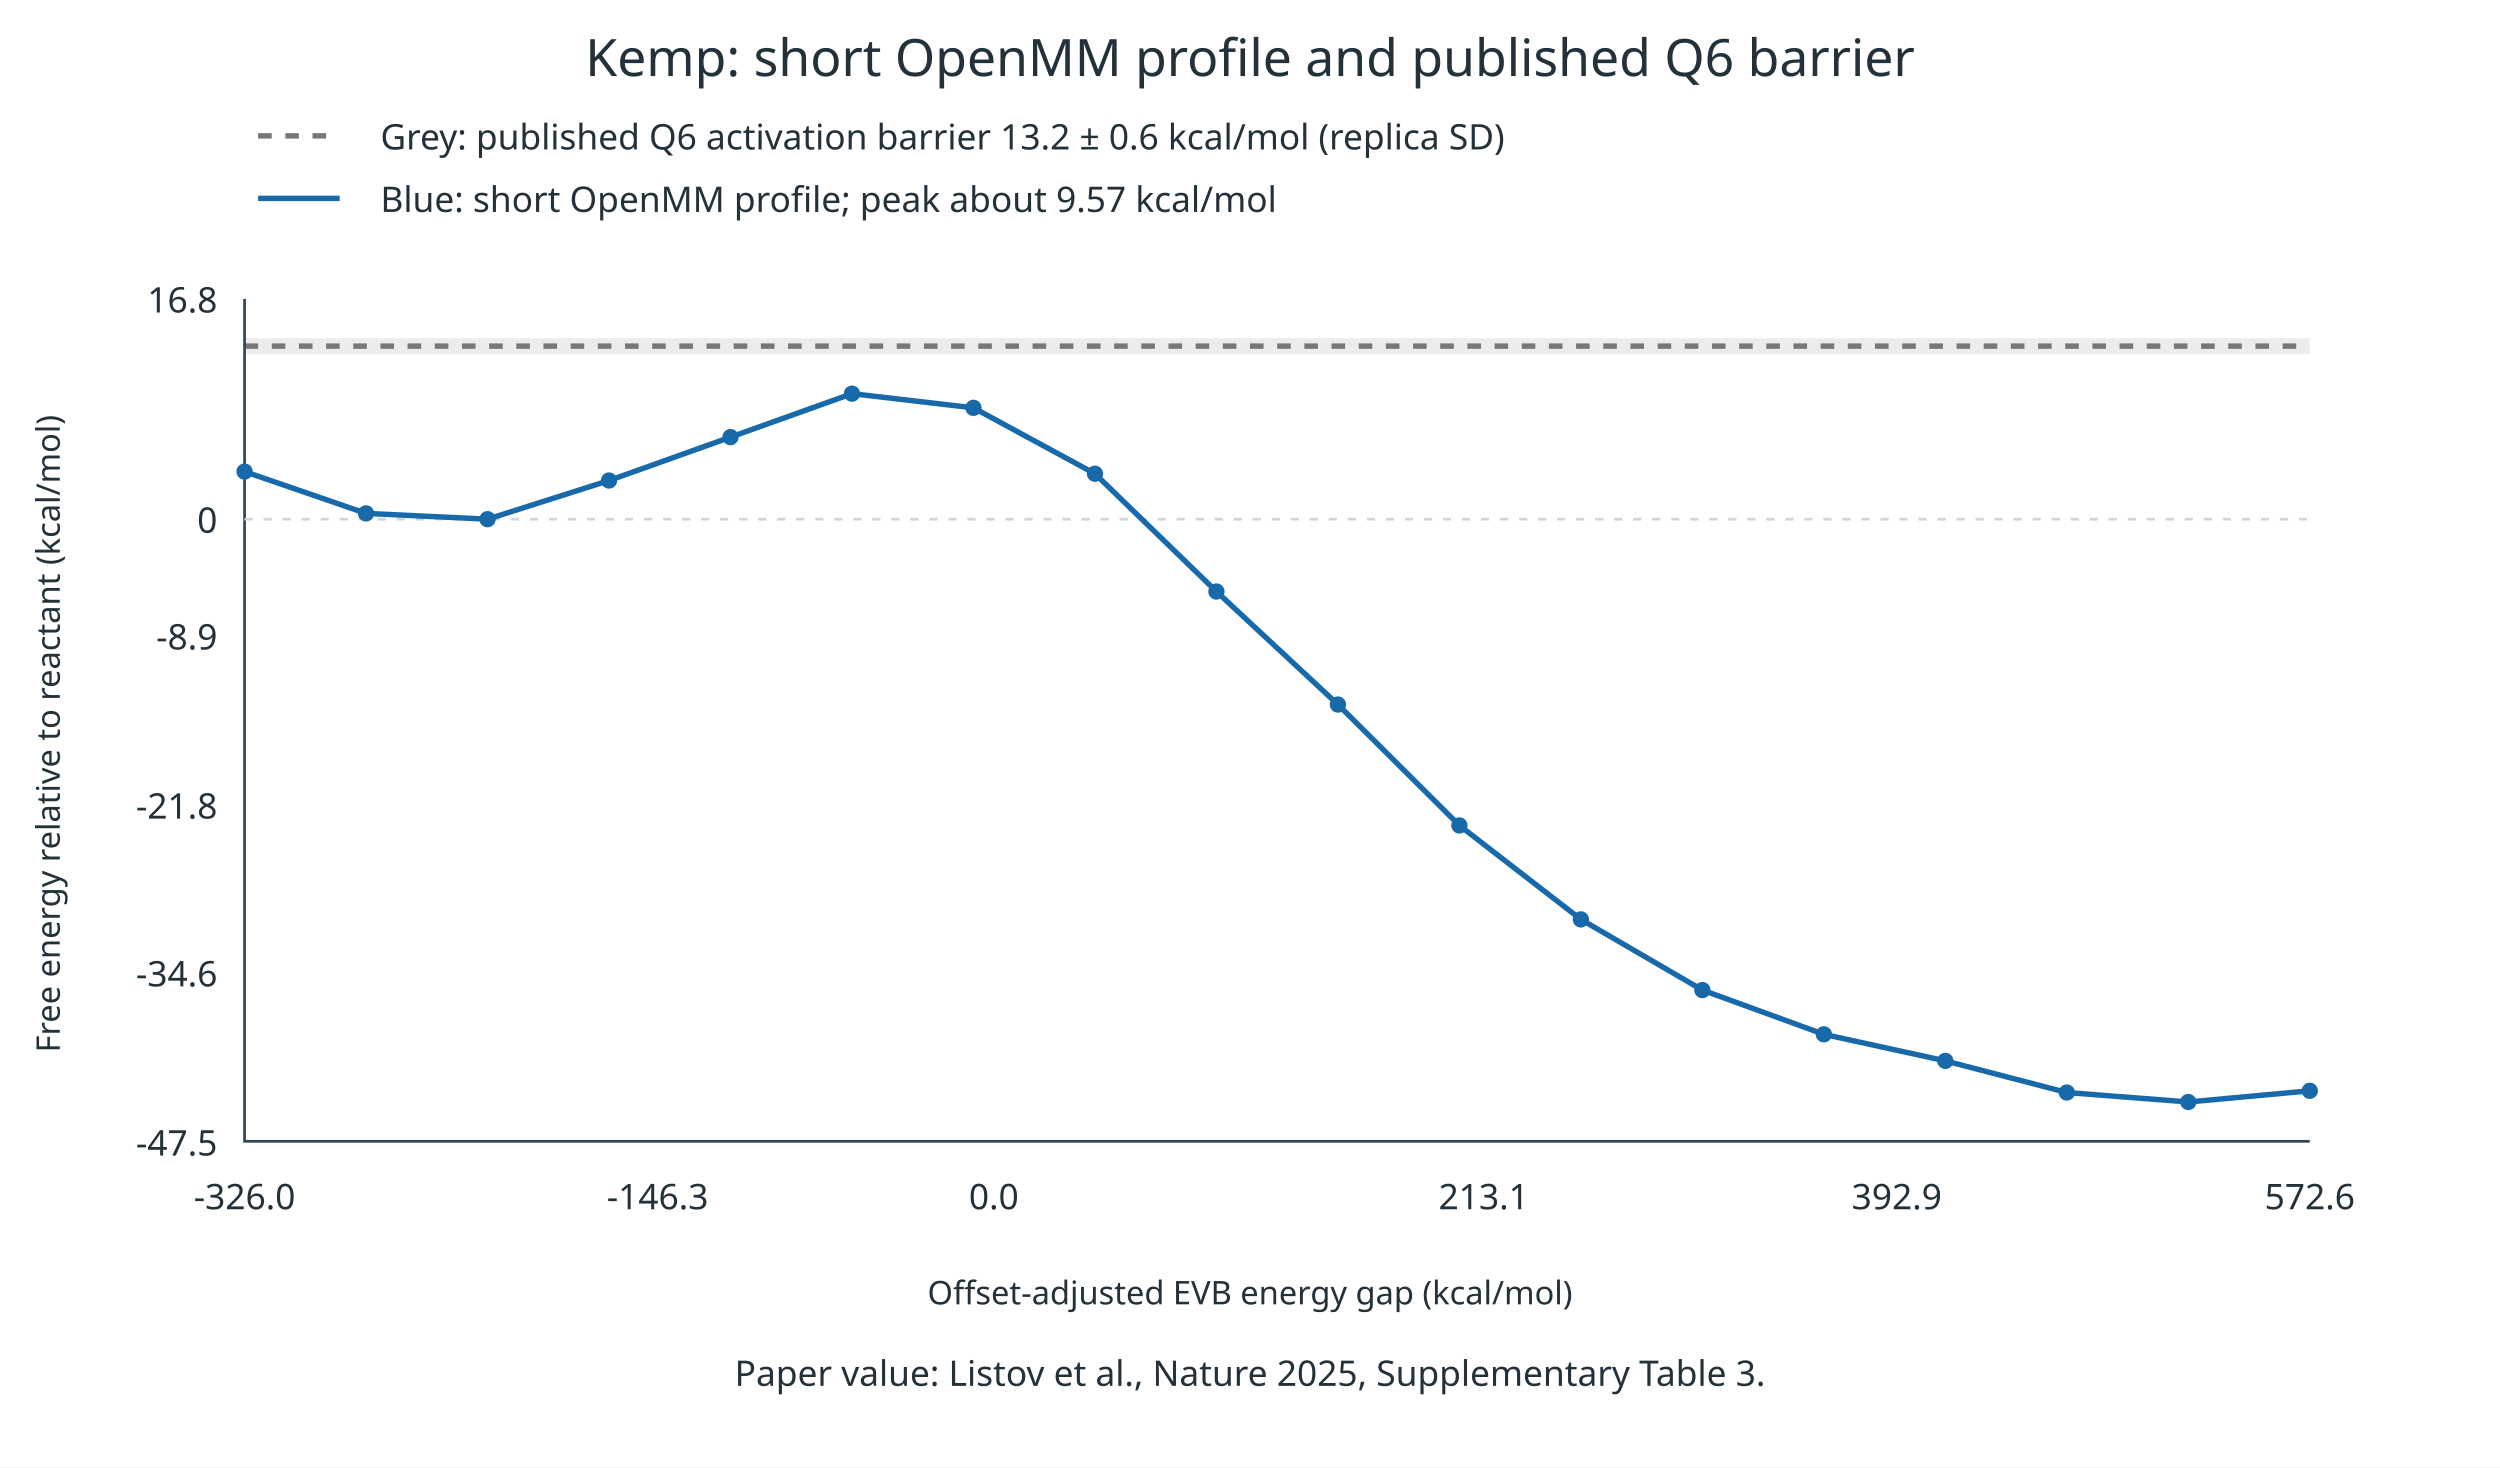
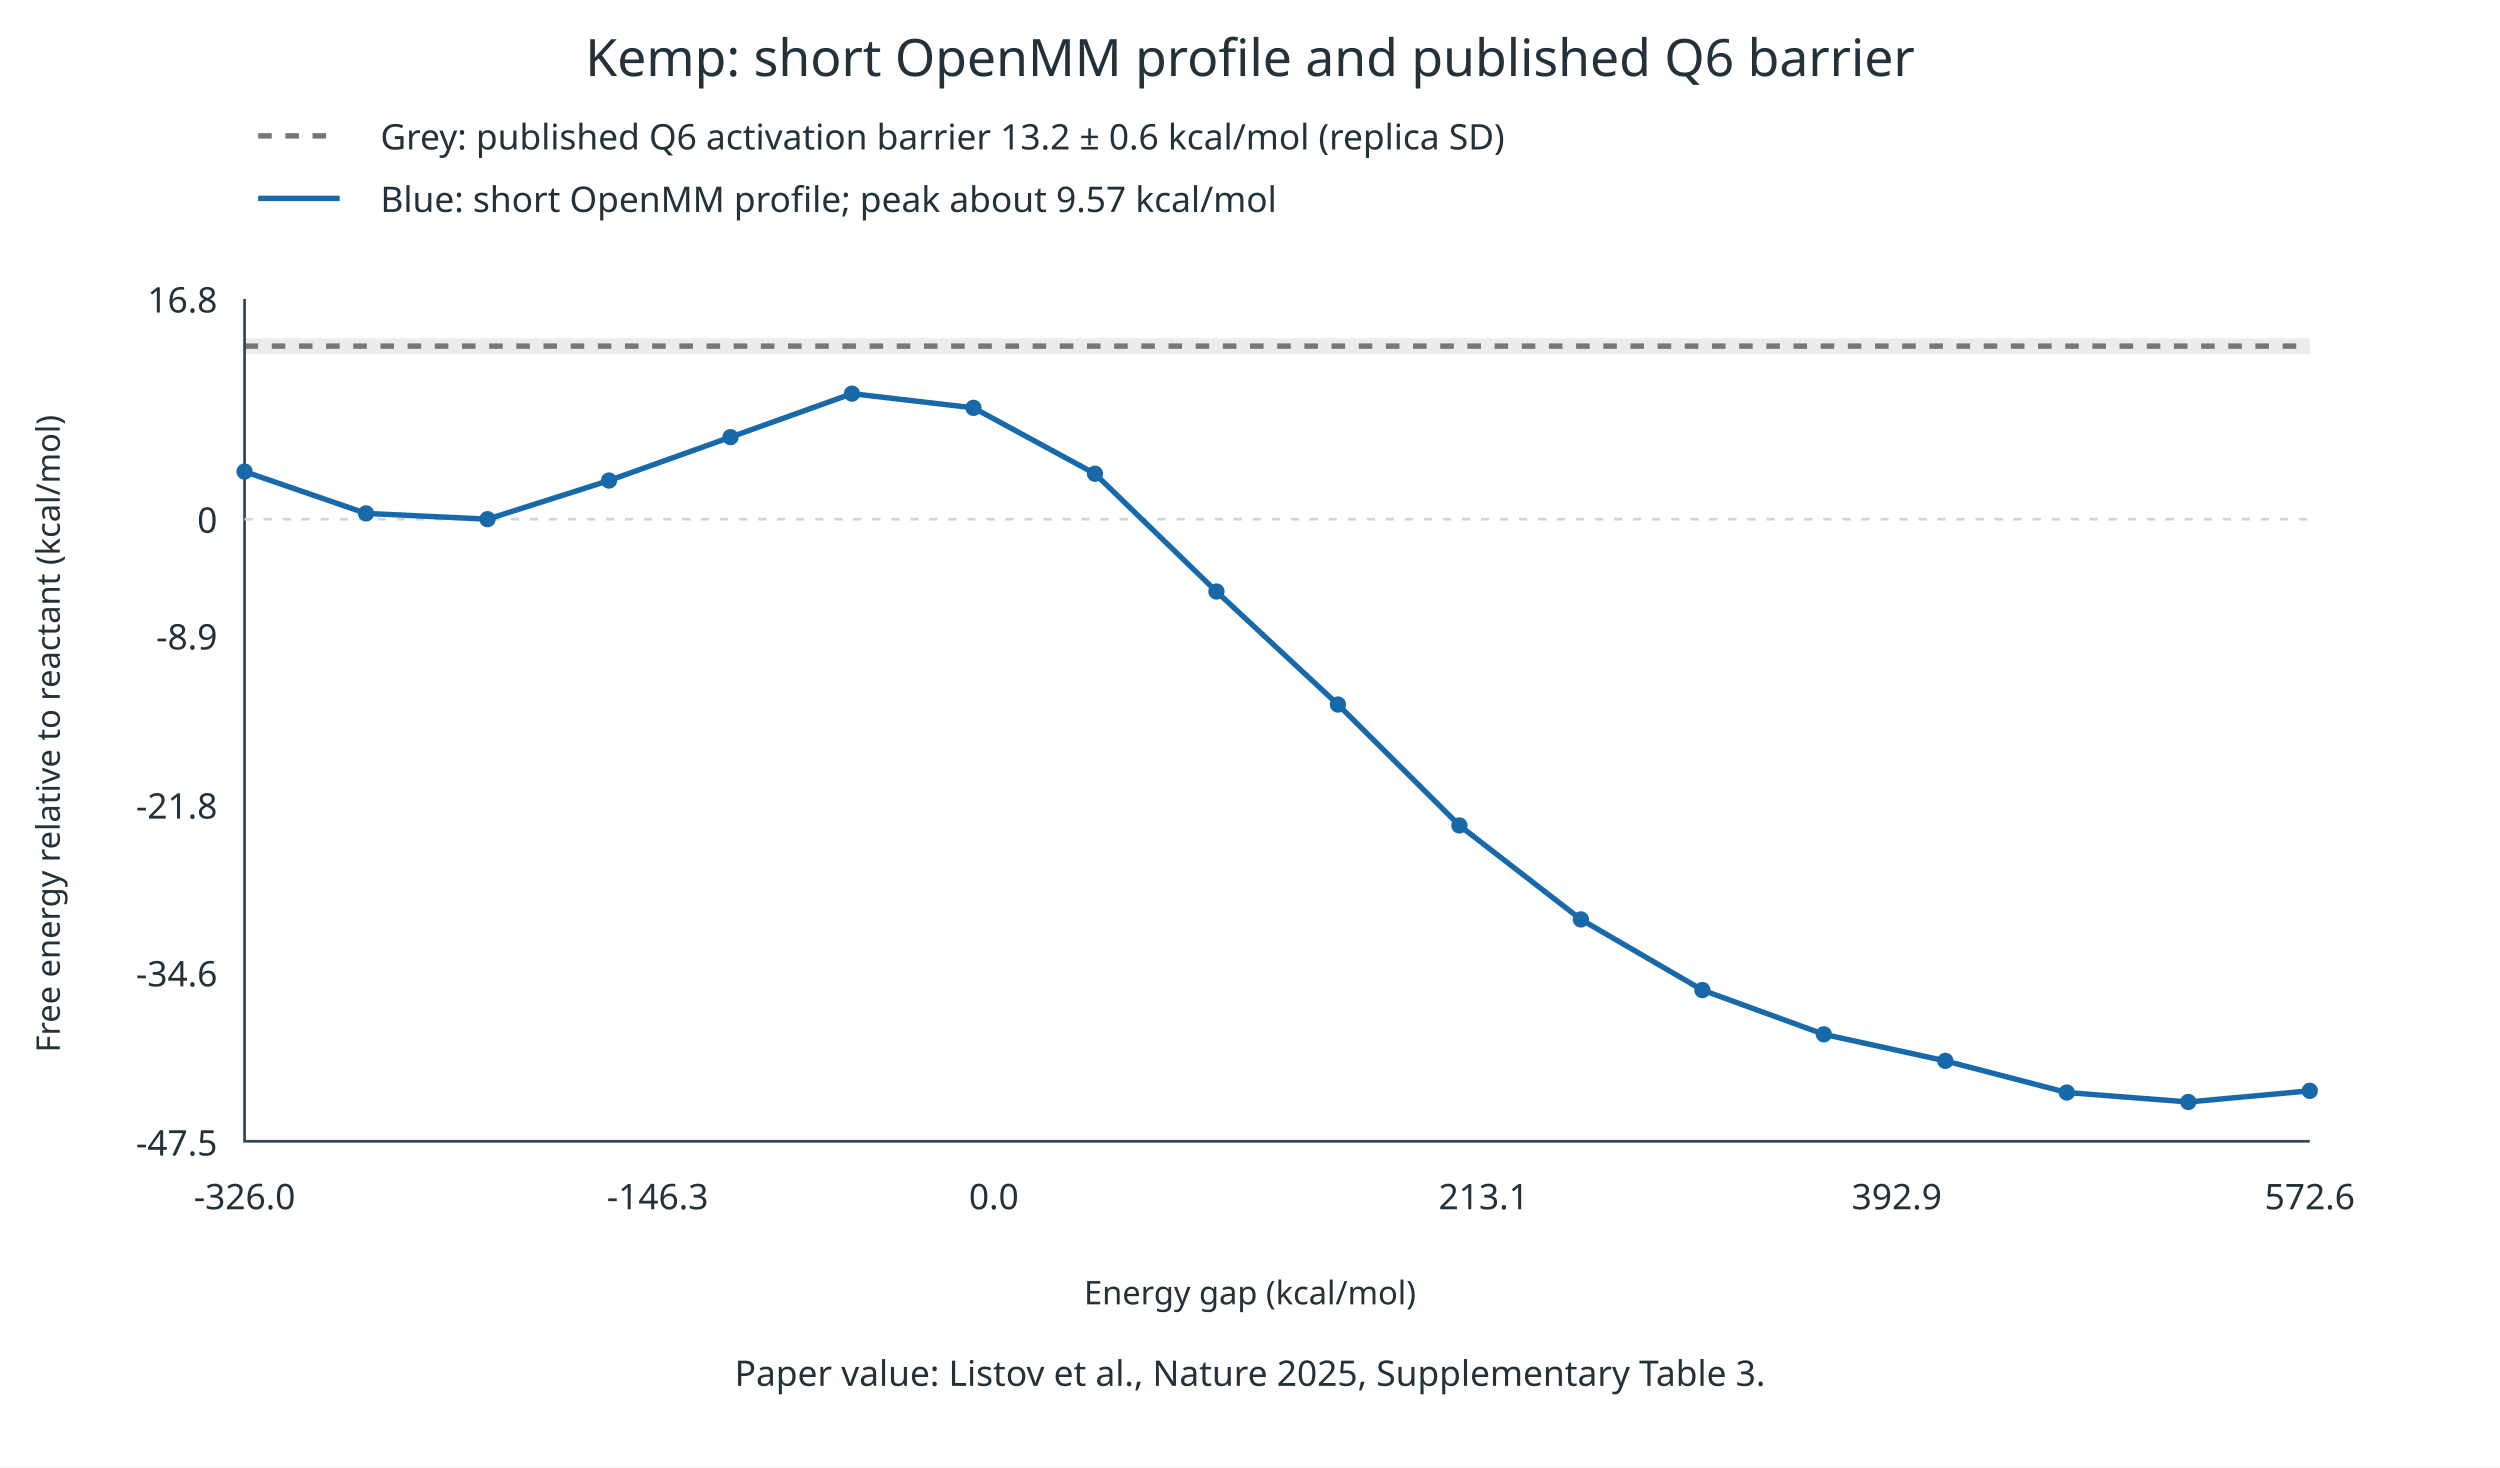
<svg xmlns="http://www.w3.org/2000/svg" width="920" height="540" viewBox="0 0 920 540">
  <rect width="920" height="540" fill="white" />
  <g font-family="sans-serif" fill="#22313a">
    <text x="460" y="28" text-anchor="middle" font-size="19">Kemp: short OpenMM profile and published Q6 barrier</text>
    <path d="M95 50H125" stroke="#777" stroke-width="2" stroke-dasharray="5 5" />
    <text x="140" y="55" font-size="13">Grey: published Q6 activation barrier 13.2 ± 0.6 kcal/mol (replica SD)</text>
    <path d="M95 73H125" stroke="#1769aa" stroke-width="2" />
    <text x="140" y="78" font-size="13">Blue: short OpenMM profile; peak about 9.57 kcal/mol</text>
    <rect id="paper-barrier-sd" x="90" y="124.474" width="760" height="5.790" fill="#888" opacity="0.16" />
    <path id="paper-barrier-line" data-value="13.2" d="M90 127.369H850" stroke="#777" stroke-width="2" stroke-dasharray="5 5" />
    <path d="M90 110V420H850" fill="none" stroke="#345" />
    <text x="80" y="425.231" text-anchor="end" font-size="13">-47.5</text>
    <text x="80" y="362.992" text-anchor="end" font-size="13">-34.6</text>
    <text x="80" y="301.235" text-anchor="end" font-size="13">-21.8</text>
    <text x="80" y="238.996" text-anchor="end" font-size="13">-8.9</text>
    <text x="80" y="196.056" text-anchor="end" font-size="13">0</text>
    <text x="80" y="115.000" text-anchor="end" font-size="13">16.8</text>
    <text x="90.000" y="445" text-anchor="middle" font-size="13">-326.0</text>
    <text x="242.000" y="445" text-anchor="middle" font-size="13">-146.3</text>
    <text x="365.728" y="445" text-anchor="middle" font-size="13">0.0</text>
    <text x="546.000" y="445" text-anchor="middle" font-size="13">213.1</text>
    <text x="698.000" y="445" text-anchor="middle" font-size="13">392.9</text>
    <text x="850.000" y="445" text-anchor="middle" font-size="13">572.6</text>
    <path d="M90 191.056H850" stroke="#cdd6dc" stroke-dasharray="3 4" />
    <circle cx="90.000" cy="173.539" r="3" fill="#1769aa" />
    <circle cx="134.706" cy="188.935" r="3" fill="#1769aa" />
    <circle cx="179.412" cy="191.056" r="3" fill="#1769aa" />
    <circle cx="224.118" cy="176.835" r="3" fill="#1769aa" />
    <circle cx="268.824" cy="160.864" r="3" fill="#1769aa" />
    <circle cx="313.529" cy="144.870" r="3" fill="#1769aa" />
    <circle cx="358.235" cy="150.086" r="3" fill="#1769aa" />
    <circle cx="402.941" cy="174.330" r="3" fill="#1769aa" />
    <circle cx="447.647" cy="217.678" r="3" fill="#1769aa" />
    <circle cx="492.353" cy="259.264" r="3" fill="#1769aa" />
    <circle cx="537.059" cy="303.767" r="3" fill="#1769aa" />
    <circle cx="581.765" cy="338.349" r="3" fill="#1769aa" />
    <circle cx="626.471" cy="364.346" r="3" fill="#1769aa" />
    <circle cx="671.176" cy="380.633" r="3" fill="#1769aa" />
    <circle cx="715.882" cy="390.407" r="3" fill="#1769aa" />
    <circle cx="760.588" cy="402.050" r="3" fill="#1769aa" />
    <circle cx="805.294" cy="405.526" r="3" fill="#1769aa" />
    <circle cx="850.000" cy="401.421" r="3" fill="#1769aa" />
    <polyline points="90.000,173.539 134.706,188.935 179.412,191.056 224.118,176.835 268.824,160.864 313.529,144.870 358.235,150.086 402.941,174.330 447.647,217.678 492.353,259.264 537.059,303.767 581.765,338.349 626.471,364.346 671.176,380.633 715.882,390.407 760.588,402.050 805.294,405.526 850.000,401.421" fill="none" stroke="#1769aa" stroke-width="2" />
-     <text x="460" y="480" text-anchor="middle">Offset-adjusted EVB energy gap (kcal/mol)</text>
+     <text x="460" y="480" text-anchor="middle">Energy gap (kcal/mol)</text>
    <text transform="translate(22 270) rotate(-90)" text-anchor="middle">Free energy relative to reactant (kcal/mol)</text>
    <text x="460" y="510" text-anchor="middle" font-size="13">Paper value: Listov et al., Nature 2025, Supplementary Table 3.</text>
  </g>
</svg>
